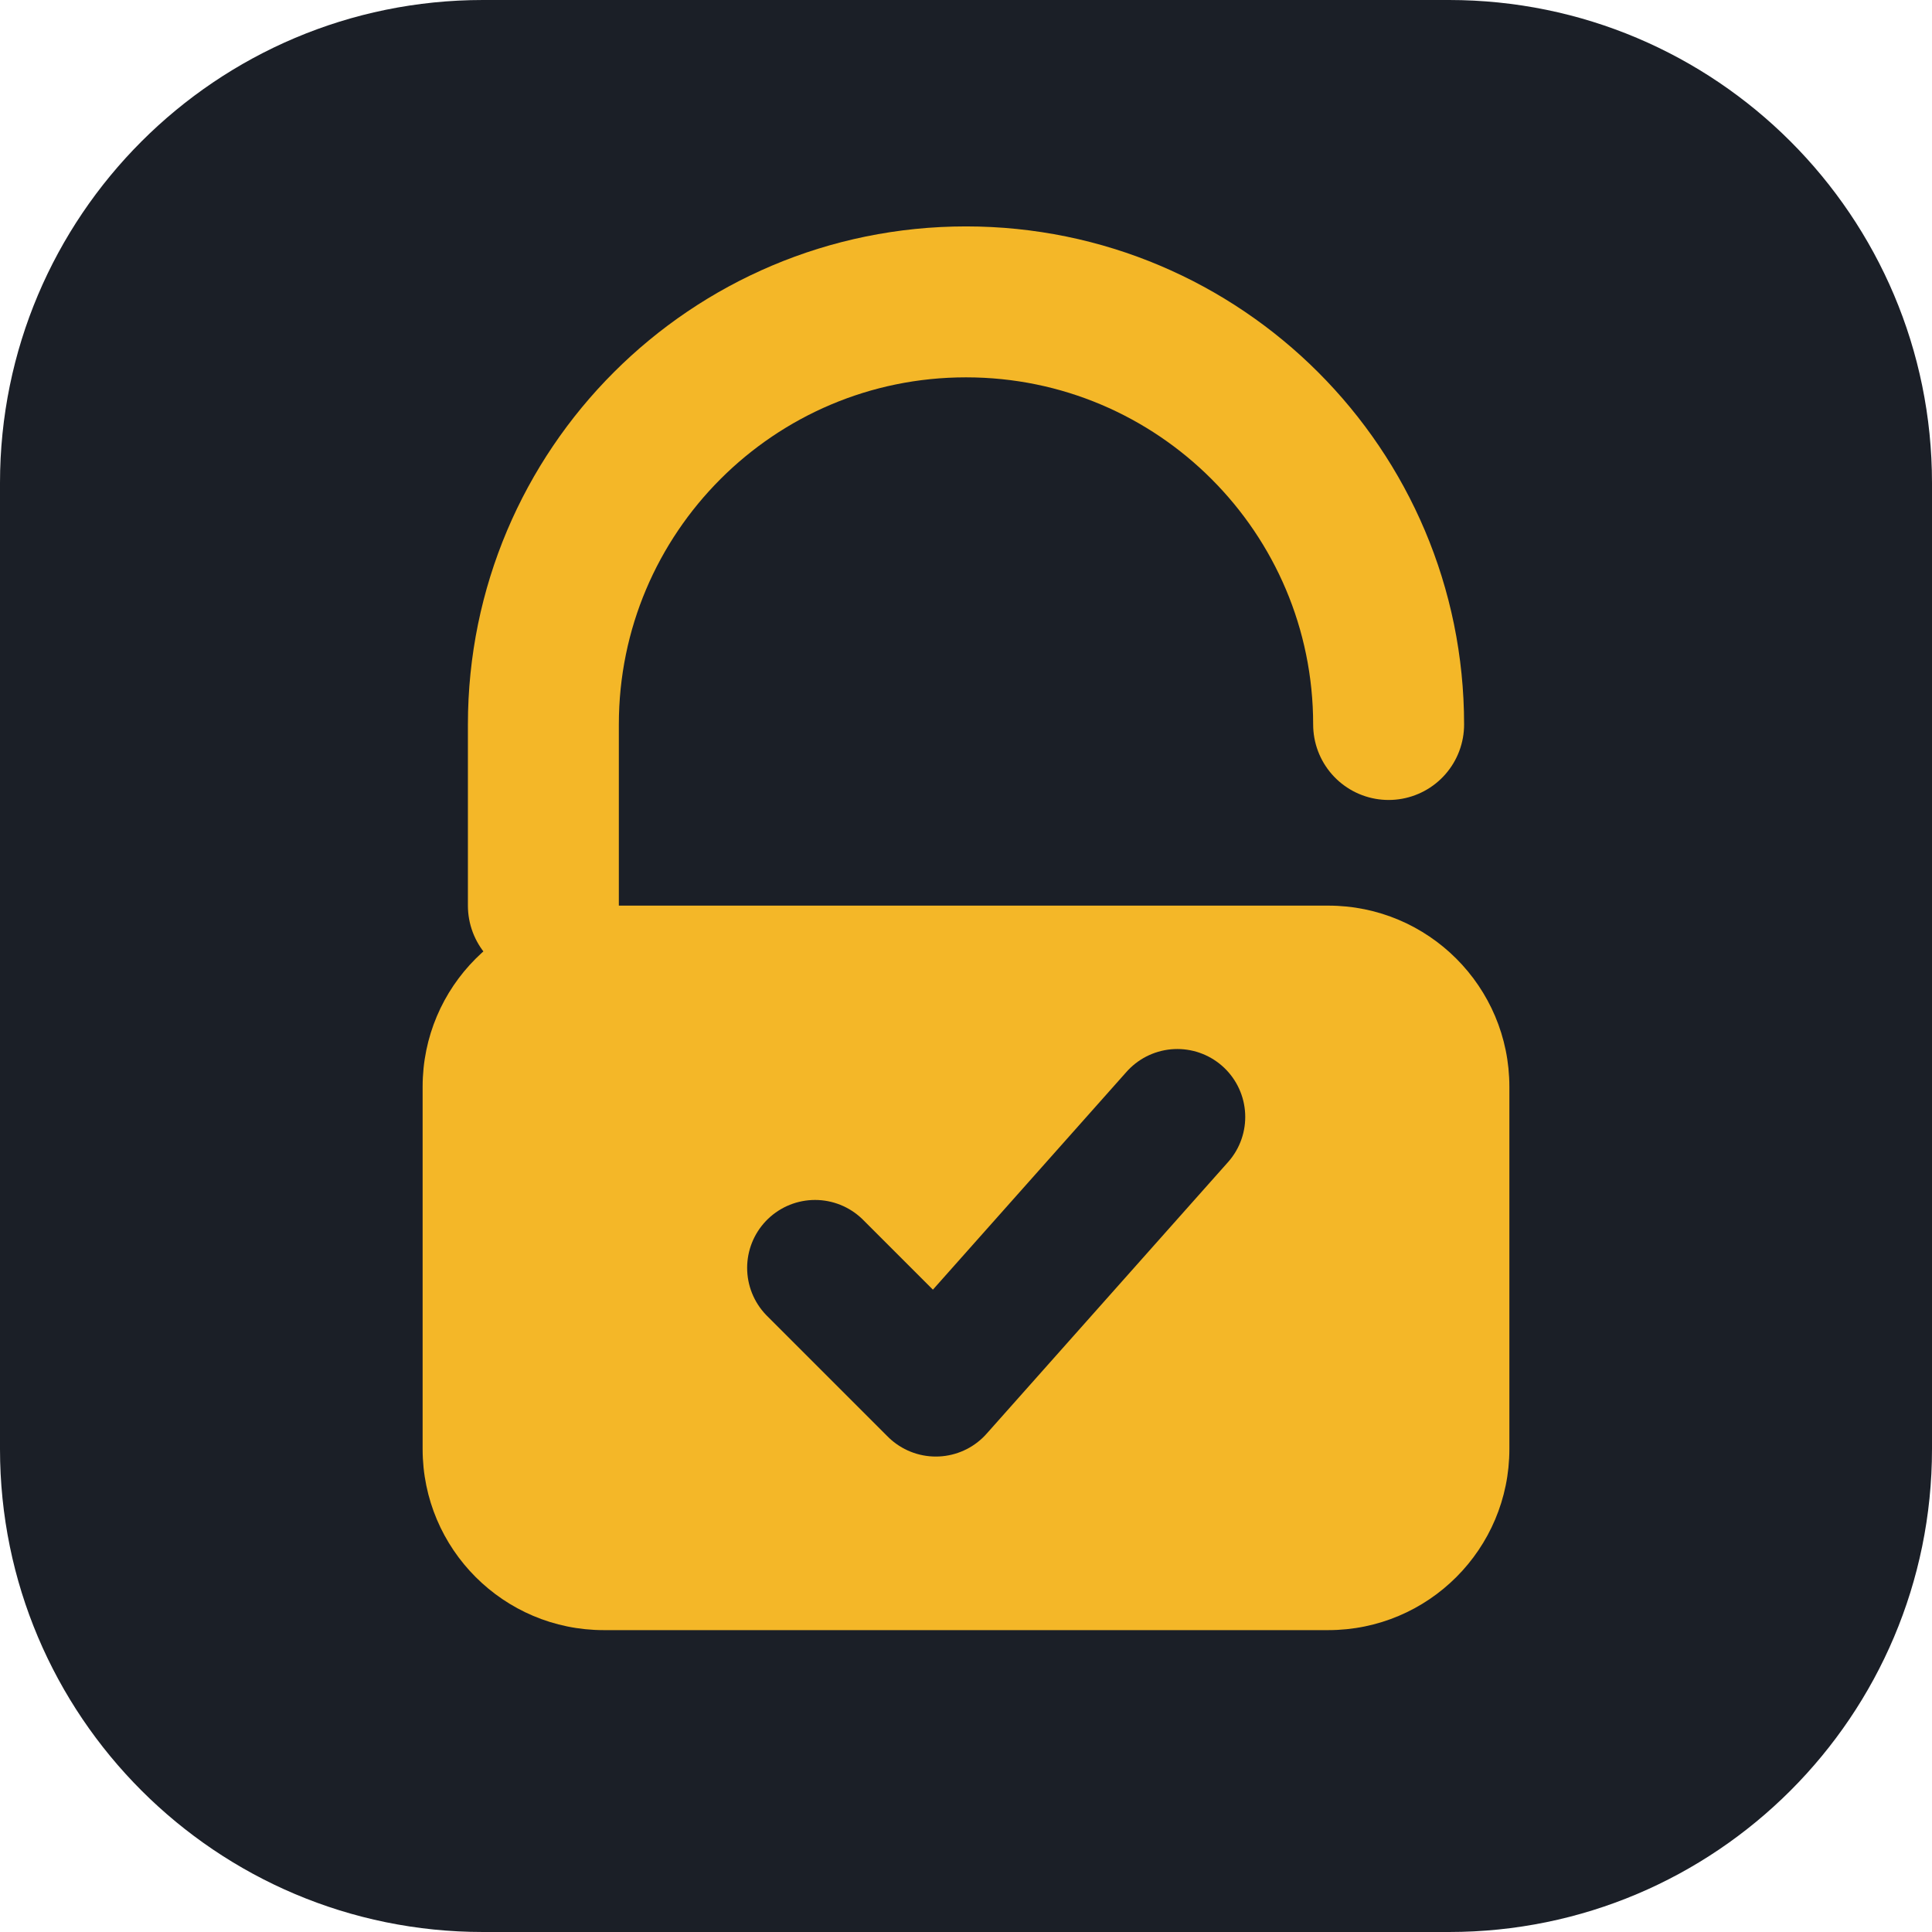
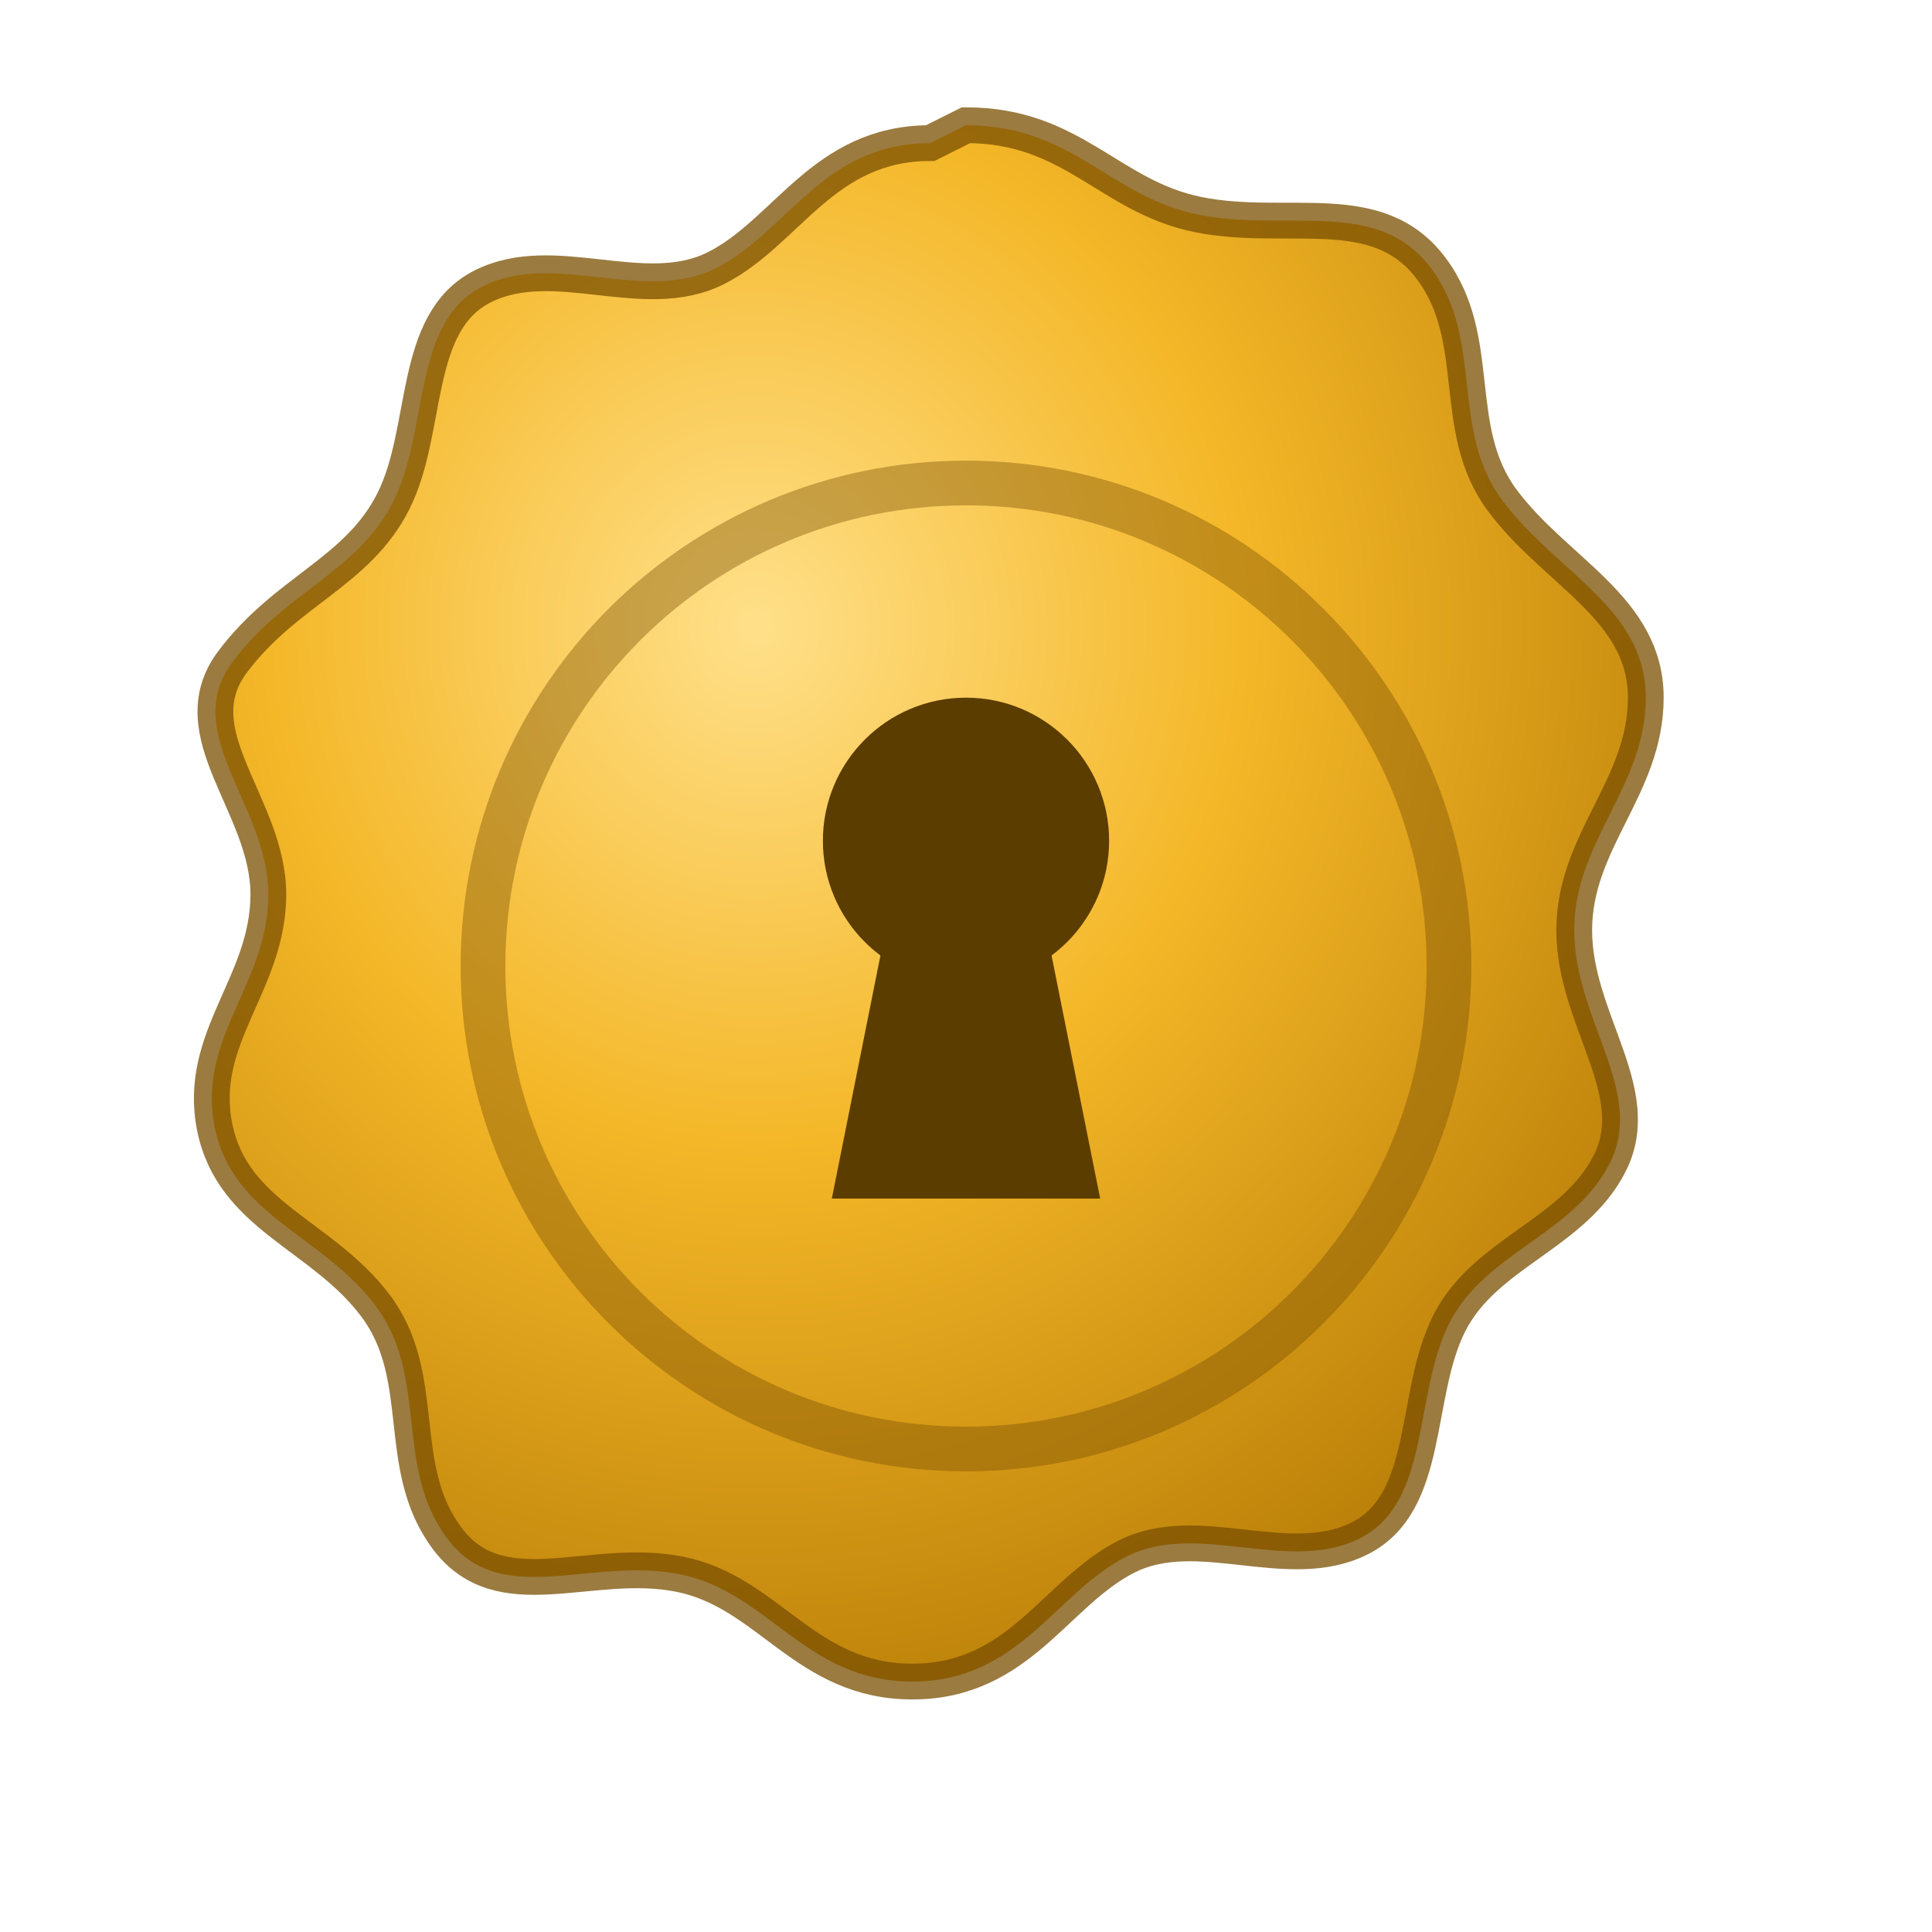
- <svg xmlns="http://www.w3.org/2000/svg" viewBox="0 0 64 64">
-   <rect width="64" height="64" rx="16" fill="#1b1f27" />
-   <path d="M18 30v-6a14 14 0 0 1 28 0" fill="none" stroke="#f4b728" stroke-width="5" stroke-linecap="round" />
-   <rect x="14" y="30" width="36" height="24" rx="6" fill="#f4b728" />
-   <path d="M27 42l4 4 8-9" fill="none" stroke="#1b1f27" stroke-width="4.5" stroke-linecap="round" stroke-linejoin="round" />
+ <svg xmlns="http://www.w3.org/2000/svg" viewBox="-4 -4 108 108">
+   <defs>
+     <radialGradient id="wax" cx="38%" cy="32%" r="75%">
+       <stop offset="0" stop-color="#ffe08a" />
+       <stop offset="0.45" stop-color="#f4b728" />
+       <stop offset="1" stop-color="#b77c06" />
+     </radialGradient>
+   </defs>
+   <path d="M50 3c6 0 8 4 13 5s10-1 13 3 1 9 4 13 8 6 8 11-4 8-4 13 4 9 2 13-7 5-9 9-1 10-5 12-9-1-13 1-6 7-12 7-8-5-13-6-10 2-13-2-1-9-4-13-8-5-9-10 3-8 3-13-5-9-2-13 7-5 9-9 1-10 5-12 9 1 13-1 6-7 12-7z" fill="url(#wax)" stroke="#7a4f00" stroke-opacity="0.75" stroke-width="2" />
+   <circle cx="50" cy="50" r="27" fill="none" stroke="#7a4f00" stroke-opacity="0.4" stroke-width="2.5" />
+   <circle cx="50" cy="43" r="8" fill="#5c3d00" />
+   <path d="M45.5 48l-3 15h15l-3-15z" fill="#5c3d00" />
</svg>
